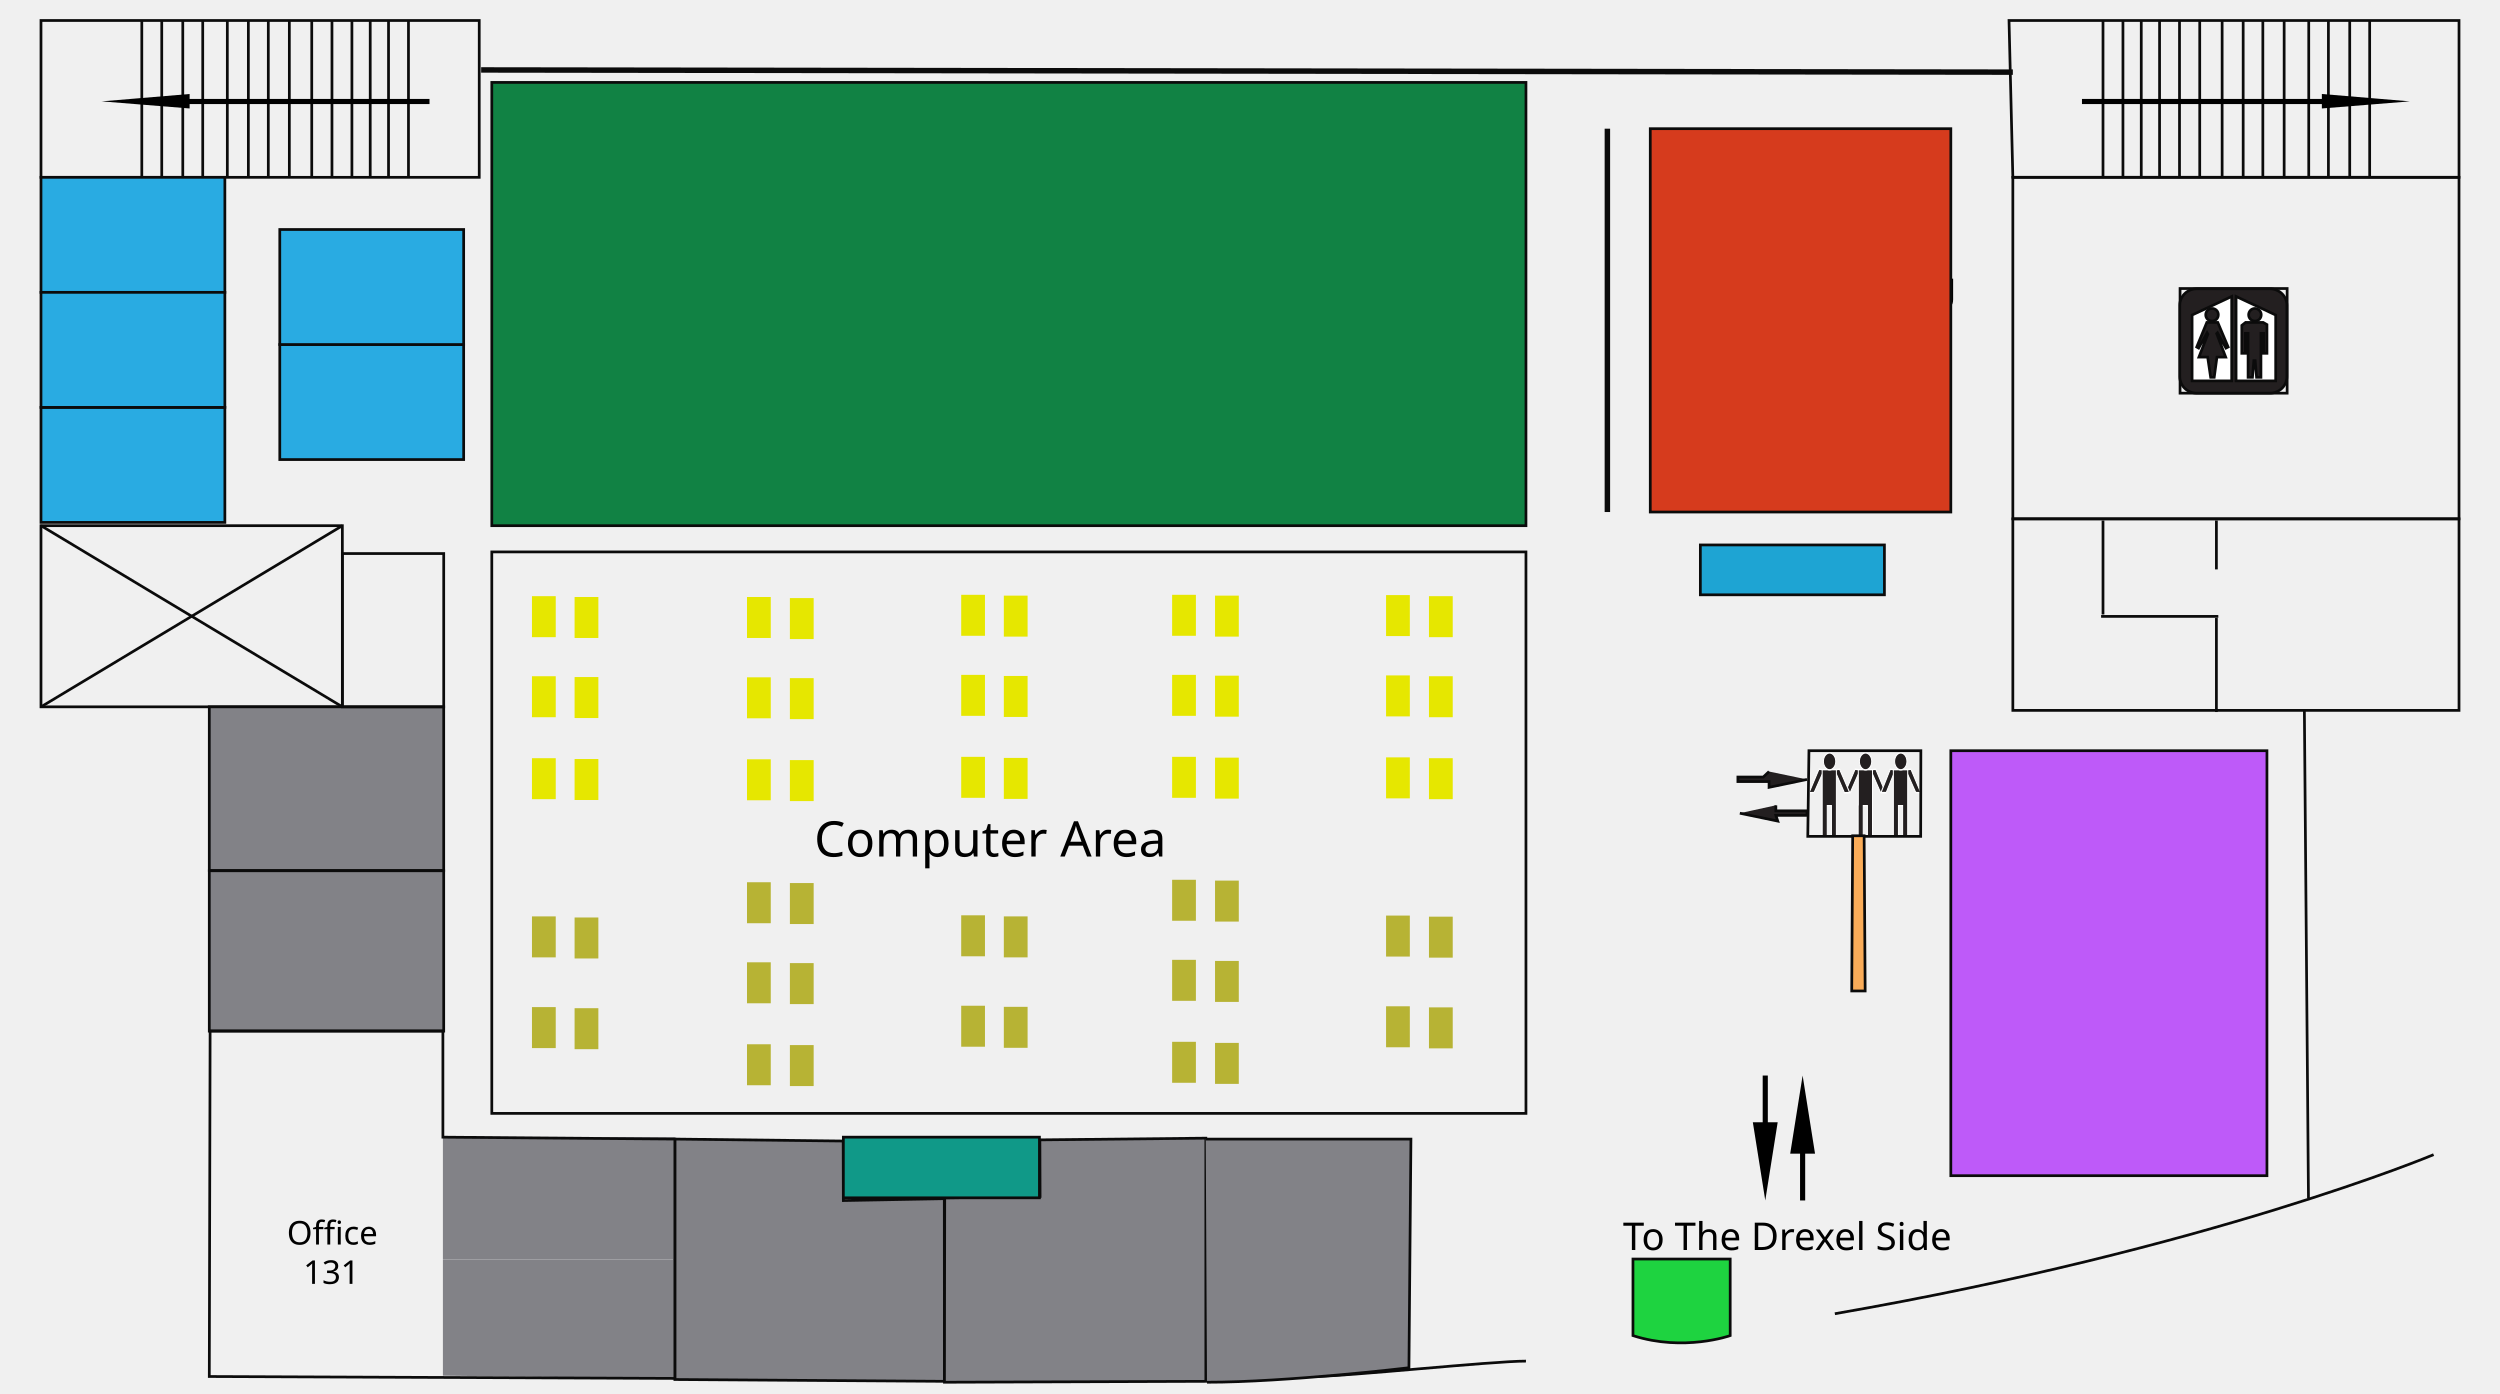
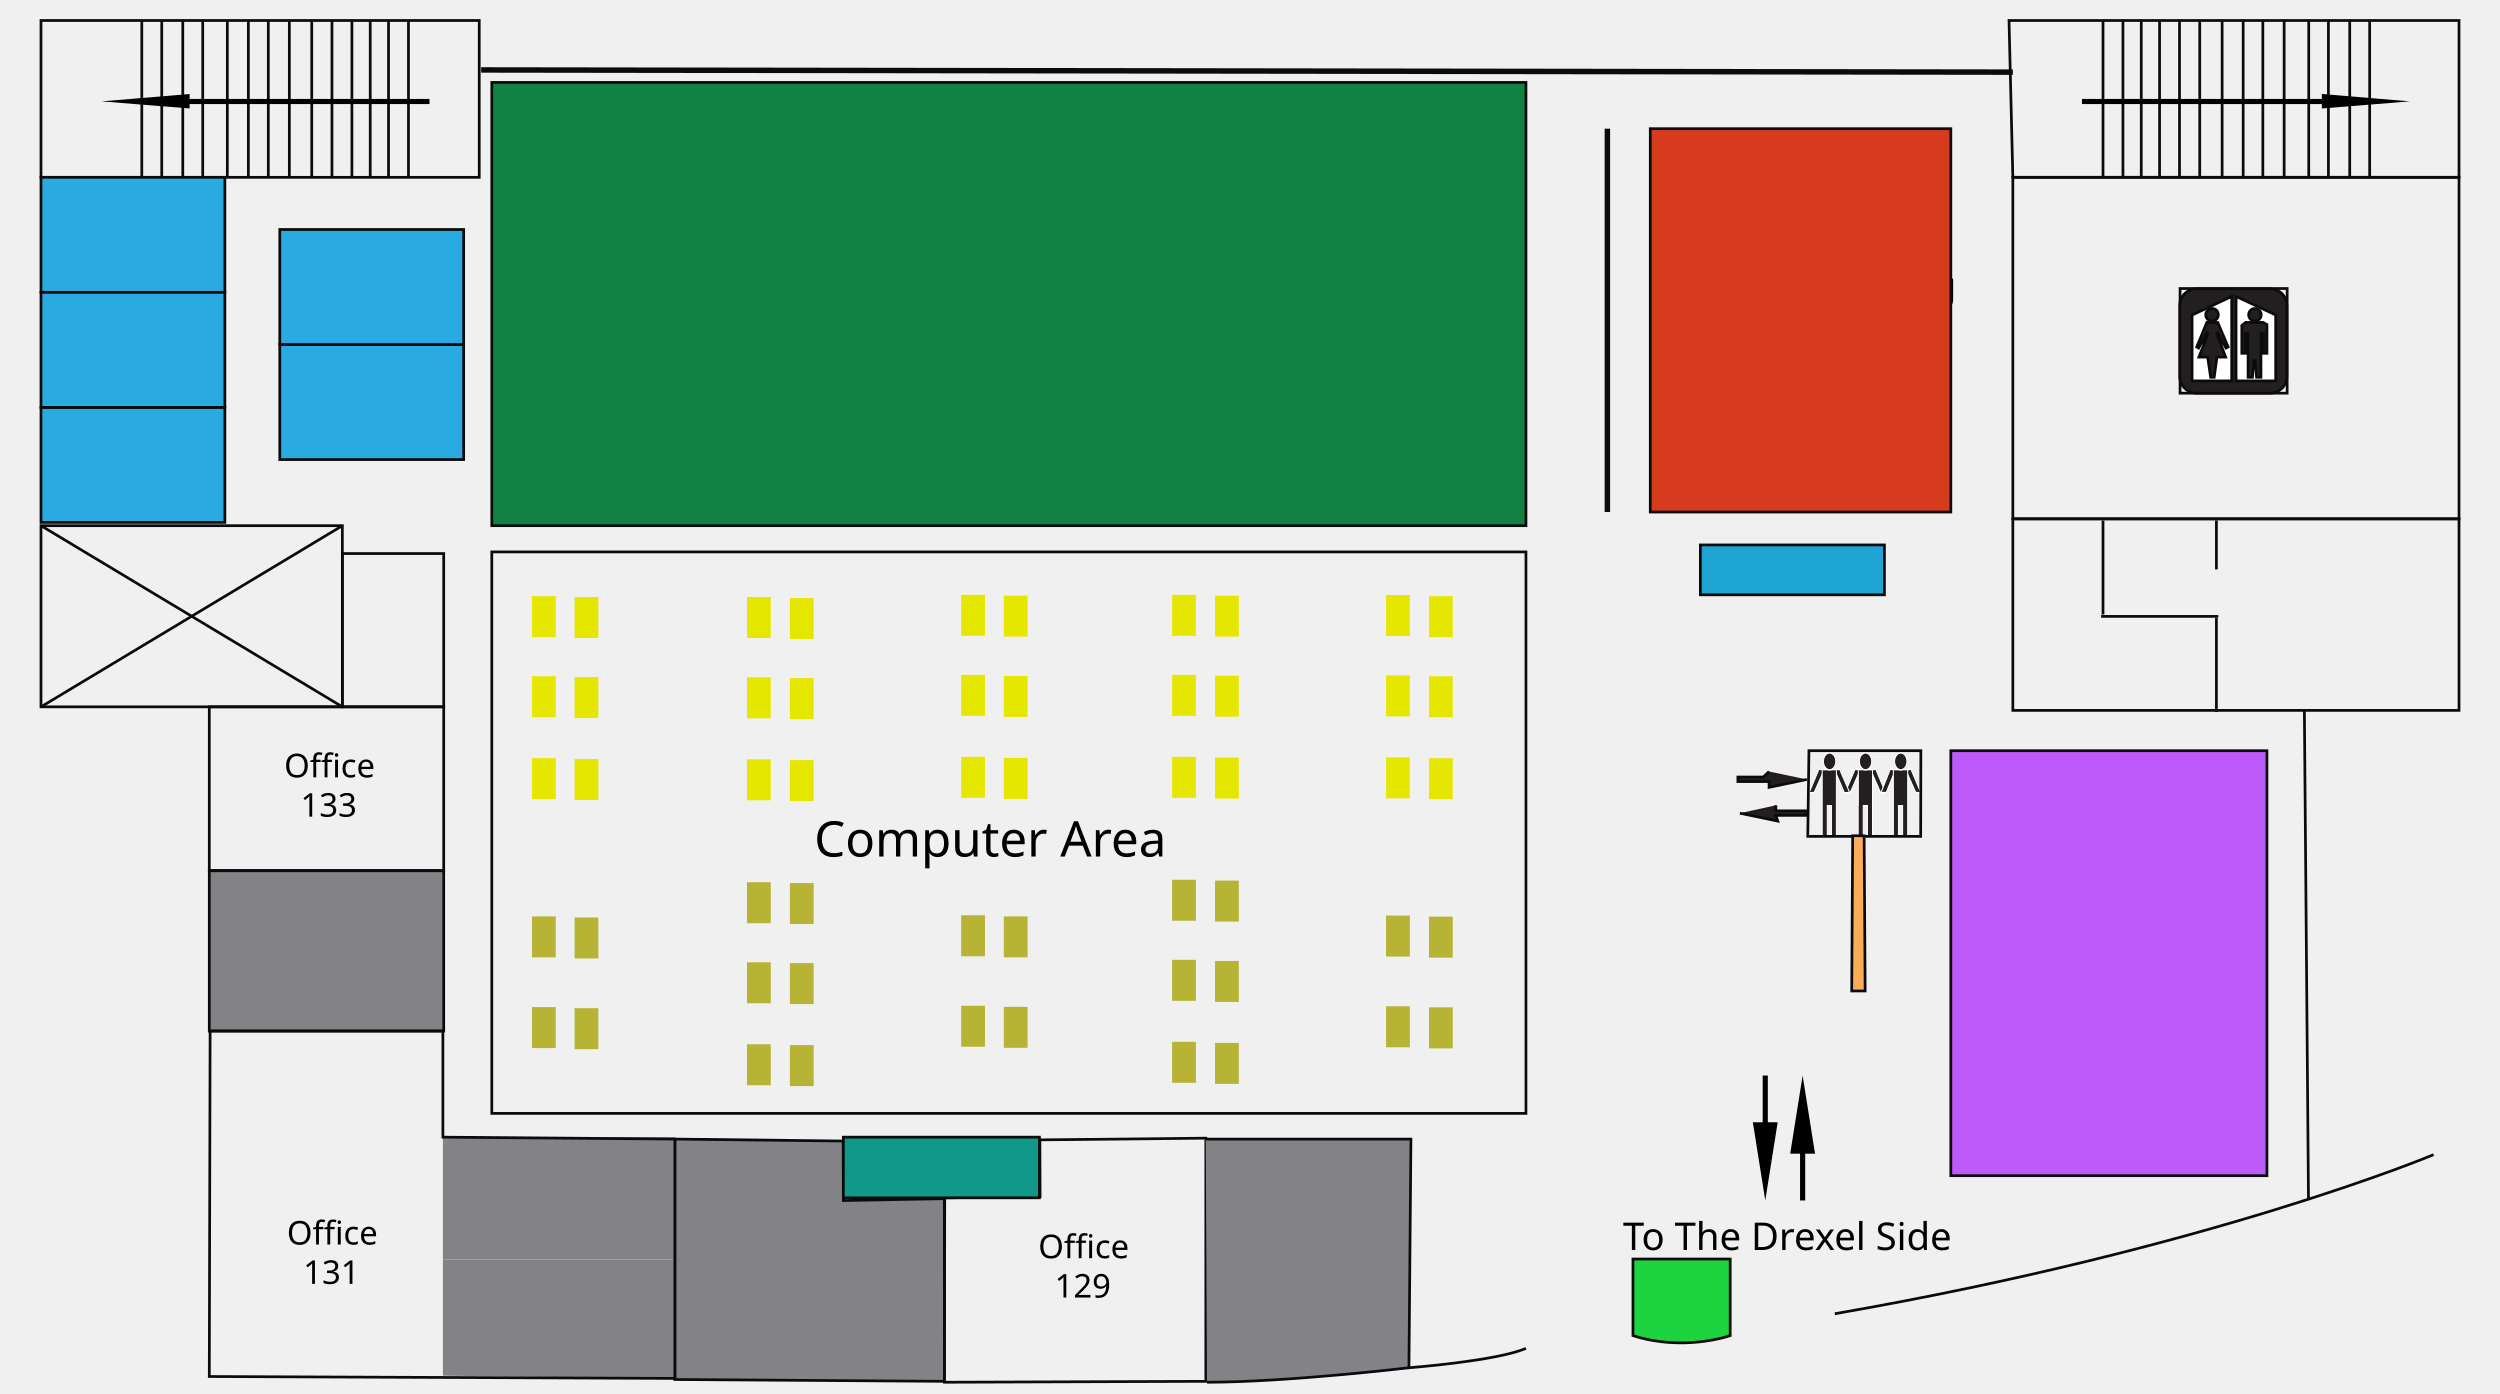
<svg xmlns="http://www.w3.org/2000/svg" xmlns:xlink="http://www.w3.org/1999/xlink" version="1.1" id="PostFloor1" x="0px" y="0px" width="915px" height="510px" viewBox="0 0 915 510" enable-background="new 0 0 915 510" xml:space="preserve">
  <symbol id="Children" viewBox="-36.773 -20.025 73.546 40.05">
    <g>
      <polygon fill="#231F20" stroke="#FFFFFF" stroke-width="0.65" points="-6.4,12 -12.9,0.9 -9.5,1 -3.1,11.7   " />
      <polygon fill="#231F20" stroke="#FFFFFF" stroke-width="0.65" points="7,12 13.4,0.9 10.1,1 3.7,11.7   " />
      <polygon fill="#231F20" stroke="#FFFFFF" stroke-width="0.65" points="-4.3,-4.8 -4.3,11.8 4.9,11.8 4.9,-5.3 4.9,-5.3 4.9,-19.7     1.6,-19.7 1.6,-5.2 -1.1,-5.2 -1.1,-19.7 -4.4,-19.7 -4.4,-4.8   " />
      <path fill="#231F20" stroke="#FFFFFF" stroke-width="0.65" d="M-3.6,15.7c0-2.2,1.8-4,4-4c2.2,0,4,1.8,4,4s-1.8,4-4,4    C-1.8,19.7-3.6,17.9-3.6,15.7z" />
      <polygon fill="#231F20" stroke="#FFFFFF" stroke-width="0.65" points="-29.8,12 -36.2,0.9 -32.9,1 -26.4,11.7   " />
      <polygon fill="#231F20" stroke="#FFFFFF" stroke-width="0.65" points="-16.4,12 -9.9,1 -13.3,0.9 -19.7,11.7   " />
      <polygon fill="#231F20" stroke="#FFFFFF" stroke-width="0.65" points="-27.7,-4.8 -27.7,11.8 -18.5,11.8 -18.5,-5.3 -18.5,-5.3     -18.5,-19.7 -21.7,-19.7 -21.7,-5.2 -24.4,-5.2 -24.4,-19.7 -27.7,-19.7   " />
      <path fill="#231F20" stroke="#FFFFFF" stroke-width="0.65" d="M-26.9,15.7c0-2.2,1.8-4,4-4c2.2,0,4,1.8,4,4s-1.8,4-4,4    C-25.1,19.7-26.9,17.9-26.9,15.7z" />
      <polygon fill="#231F20" stroke="#FFFFFF" stroke-width="0.65" points="16.4,12 10.4,1 13.8,1 19.7,11.7   " />
      <polygon fill="#231F20" stroke="#FFFFFF" stroke-width="0.65" points="29.8,12 36.2,0.9 32.9,1 26.4,11.7   " />
      <polygon fill="#231F20" stroke="#FFFFFF" stroke-width="0.65" points="18.4,-4.8 18.4,11.8 27.7,11.8 27.7,-5.3 27.7,-5.3     27.7,-19.7 24.4,-19.7 24.4,-5.2 21.7,-5.2 21.7,-19.7 18.4,-19.7   " />
      <path fill="#231F20" stroke="#FFFFFF" stroke-width="0.65" d="M19.2,15.7c0-2.2,1.8-4,4-4c2.2,0,4,1.8,4,4s-1.8,4-4,4    C21,19.7,19.2,17.9,19.2,15.7z" />
    </g>
  </symbol>
  <g id="outline">
    <rect x="15" y="7.5" fill="none" stroke="#0B0B0B" stroke-miterlimit="10" width="160.4" height="57.4" />
    <rect x="15" y="192.4" fill="none" stroke="#0B0B0B" stroke-miterlimit="10" width="110.3" height="66.3" />
    <line fill="none" stroke="#0B0B0B" stroke-miterlimit="10" x1="15" y1="192.4" x2="125.3" y2="258.7" />
    <line fill="none" stroke="#0B0B0B" stroke-miterlimit="10" x1="15" y1="258.7" x2="125.3" y2="192.4" />
    <polygon id="stair" fill="none" stroke="#0B0B0B" stroke-miterlimit="10" points="900,64.9 736.7,64.9 735.3,7.5 900,7.5  " />
    <rect id="toilet" x="736.7" y="64.9" fill="none" stroke="#0B0B0B" stroke-miterlimit="10" width="163.3" height="125" />
    <rect x="736.7" y="189.9" fill="none" stroke="#0B0B0B" stroke-miterlimit="10" width="163.3" height="70.1" />
    <line fill="none" stroke="#0B0B0B" stroke-miterlimit="10" x1="769.7" y1="190.5" x2="769.7" y2="224.9" />
    <line fill="none" stroke="#0B0B0B" stroke-miterlimit="10" x1="769" y1="225.6" x2="811.9" y2="225.6" />
    <line fill="none" stroke="#0B0B0B" stroke-miterlimit="10" x1="811.2" y1="226.2" x2="811.2" y2="260.6" />
    <line fill="none" stroke="#0B0B0B" stroke-miterlimit="10" x1="811.2" y1="208.4" x2="811.2" y2="190.5" />
    <line fill="none" stroke="#0B0B0B" stroke-miterlimit="10" x1="843.4" y1="260" x2="844.9" y2="438.5" />
-     <path fill="none" stroke="#0B0B0B" stroke-miterlimit="10" d="M558.5,498.166c-12.6,0-65.5,5.634-78,5.634" />
    <path fill="none" stroke="#0B0B0B" stroke-width="2" stroke-miterlimit="10" d="M518.3,500.6" />
-     <path fill="none" stroke="#0B0B0B" stroke-miterlimit="10" d="M890.7,422.6c0,0-81.648,34.318-219.148,58.225" />
+     <path fill="none" stroke="#0B0B0B" stroke-miterlimit="10" d="M890.7,422.6c0,0-81.648,34.318-219.148,58.226" />
    <line fill="none" stroke="#0B0B0B" stroke-width="2" stroke-miterlimit="10" x1="176.1" y1="25.6" x2="736.7" y2="26.4" />
    <line fill="none" stroke="#0B0B0B" stroke-width="2" stroke-miterlimit="10" x1="588.3" y1="47.1" x2="588.3" y2="187.4" />
    <use xlink:href="#Children" width="73.546" height="40.05" x="-36.773" y="-20.025" transform="matrix(0.5651 0 0 -0.7754 682.5703 290.8408)" overflow="visible" />
    <polygon fill="none" stroke="#0B0B0B" stroke-miterlimit="10" points="662.074,274.76 703.032,274.76 702.967,306.1 661.646,306.1     " />
-     <polyline fill="#231F20" stroke="#0B0B0B" stroke-miterlimit="10" points="661.365,285.275 647.479,288.168 647.479,286.064     636.069,286.064 636.069,284.398 645.352,284.398 647.479,282.384    " />
-     <polyline fill="#231F20" stroke="#0B0B0B" stroke-miterlimit="10" points="649.957,294.74 649.957,296.757 661.365,296.757     661.365,298.421 649.957,298.421 650.666,300.523 636.778,297.633    " />
+     <polyline fill="#231F20" stroke="#0B0B0B" stroke-miterlimit="10" points="661.365,285.275 647.479,288.168 647.479,286.064    636.069,286.064 636.069,284.398 645.352,284.398 647.479,282.384  " />
+     <polyline fill="#231F20" stroke="#0B0B0B" stroke-miterlimit="10" points="649.957,294.74 649.957,296.757 661.365,296.757    661.365,298.421 649.957,298.421 650.666,300.523 636.778,297.633  " />
    <g id="Restrooms">
      <g>
-         <rect x="797.9" y="105.6" fill="none" stroke="#0B0B0B" width="39.193" height="38.3" />
+         <rect x="797.9" y="105.6" fill="none" stroke="#0B0B0B" width="39.192" height="38.3" />
        <g>
          <path fill="#231F20" stroke="#0B0B0B" d="M837,137.9c0,3.3-2.8,6-6.2,6H804c-3.4,0-6.2-2.7-6.2-6v-26.2c0-3.3,2.8-6,6.2-6h26.8      c3.4,0,6.2,2.7,6.2,6V137.9z" />
          <g>
            <polygon fill="#FFFFFF" stroke="#0B0B0B" points="816.8,108.5 816.8,139.4 802.3,139.4 802.3,115.3      " />
            <polygon fill="#FFFFFF" stroke="#0B0B0B" points="818.4,108.5 818.4,139.4 832.9,139.4 832.9,115.3      " />
            <g>
              <g>
                <polygon fill="#231F20" stroke="#0B0B0B" points="807.7,118 811.7,118 815.5,127 814.7,127.4 811.6,121.8 811.3,122.1          814.6,130.7 811.4,130.7 810.4,138.1 809.1,138.1 808,130.7 804.8,130.7 808.1,122.3 807.8,121.8 804.7,127.4 804,127                 " />
-                 <path fill="#231F20" stroke="#0B0B0B" d="M811.9,115.2c0,1.3-1,2.3-2.307,2.3c-1.3,0-2.3-1-2.3-2.3c0-1.2,1-2.3,2.3-2.3         C810.9,112.9,811.9,113.9,811.9,115.2z" />
+                 <path fill="#231F20" stroke="#0B0B0B" d="M811.9,115.2c0,1.3-1,2.3-2.308,2.3c-1.3,0-2.3-1-2.3-2.3c0-1.2,1-2.3,2.3-2.3         C810.9,112.9,811.9,113.9,811.9,115.2z" />
                <path fill="#231F20" stroke="#0B0B0B" d="M827.6,115.2c0,1.3-1,2.3-2.3,2.3s-2.3-1-2.3-2.3c0-1.2,1-2.3,2.3-2.3         C826.5,112.9,827.6,113.9,827.6,115.2z" />
              </g>
              <polygon fill="#231F20" stroke="#0B0B0B" points="821.9,118 828.3,118 829.7,118.8 829.7,129.3 828.5,129.3 828.5,122         827.5,122 827.5,138.1 825.9,138.1 825.4,132 824.9,132 824.4,138.1 822.8,138.1 822.8,122 821.8,122 821.8,129.3         820.5,129.3 820.5,119.1       " />
            </g>
          </g>
        </g>
      </g>
    </g>
    <line fill="none" stroke="#0B0B0B" stroke-miterlimit="10" x1="769.7" y1="7.5" x2="769.7" y2="64.9" />
    <line fill="none" stroke="#0B0B0B" stroke-miterlimit="10" x1="777" y1="7.5" x2="777" y2="64.9" />
    <line fill="none" stroke="#0B0B0B" stroke-miterlimit="10" x1="783.7" y1="7.5" x2="783.7" y2="64.9" />
    <line fill="none" stroke="#0B0B0B" stroke-miterlimit="10" x1="790.4" y1="7.5" x2="790.4" y2="64.9" />
    <line fill="none" stroke="#0B0B0B" stroke-miterlimit="10" x1="797.7" y1="7.5" x2="797.7" y2="64.9" />
    <line fill="none" stroke="#0B0B0B" stroke-miterlimit="10" x1="805.1" y1="7.5" x2="805.1" y2="64.9" />
    <line fill="none" stroke="#0B0B0B" stroke-miterlimit="10" x1="813.3" y1="7.5" x2="813.3" y2="64.9" />
    <line fill="none" stroke="#0B0B0B" stroke-miterlimit="10" x1="821" y1="7.5" x2="821" y2="64.9" />
    <line fill="none" stroke="#0B0B0B" stroke-miterlimit="10" x1="828.2" y1="7.5" x2="828.2" y2="64.9" />
    <line fill="none" stroke="#0B0B0B" stroke-miterlimit="10" x1="836" y1="7.5" x2="836" y2="64.9" />
    <line fill="none" stroke="#0B0B0B" stroke-miterlimit="10" x1="845" y1="7.5" x2="845" y2="64.9" />
    <line fill="none" stroke="#0B0B0B" stroke-miterlimit="10" x1="852.2" y1="7.5" x2="852.2" y2="64.9" />
    <line fill="none" stroke="#0B0B0B" stroke-miterlimit="10" x1="860" y1="7.5" x2="860" y2="64.9" />
    <line fill="none" stroke="#0B0B0B" stroke-miterlimit="10" x1="867.3" y1="7.5" x2="867.3" y2="64.9" />
    <path fill="none" stroke="#0B0B0B" stroke-miterlimit="10" d="M411.7,25.6" />
    <path fill="none" stroke="#0B0B0B" stroke-miterlimit="10" d="M419,25.6" />
    <path fill="none" stroke="#0B0B0B" stroke-miterlimit="10" d="M425.7,25.6" />
    <path fill="none" stroke="#0B0B0B" stroke-miterlimit="10" d="M432.4,25.6" />
    <path fill="none" stroke="#0B0B0B" stroke-miterlimit="10" d="M439.7,25.6" />
    <path fill="none" stroke="#0B0B0B" stroke-miterlimit="10" d="M447.1,25.6" />
    <path fill="none" stroke="#0B0B0B" stroke-miterlimit="10" d="M455.3,25.6" />
    <path fill="none" stroke="#0B0B0B" stroke-miterlimit="10" d="M463,25.6" />
    <path fill="none" stroke="#0B0B0B" stroke-miterlimit="10" d="M470.2,25.6" />
    <path fill="none" stroke="#0B0B0B" stroke-miterlimit="10" d="M478,25.6" />
    <path fill="none" stroke="#0B0B0B" stroke-miterlimit="10" d="M487,25.6" />
    <path fill="none" stroke="#0B0B0B" stroke-miterlimit="10" d="M494.2,25.6" />
    <path fill="none" stroke="#0B0B0B" stroke-miterlimit="10" d="M502,25.6" />
    <path fill="none" stroke="#0B0B0B" stroke-miterlimit="10" d="M509.3,25.6" />
    <line fill="none" stroke="#0B0B0B" stroke-miterlimit="10" x1="149.5" y1="7.5" x2="149.5" y2="64.9" />
    <line fill="none" stroke="#0B0B0B" stroke-miterlimit="10" x1="142.2" y1="7.5" x2="142.2" y2="64.9" />
    <line fill="none" stroke="#0B0B0B" stroke-miterlimit="10" x1="135.5" y1="7.5" x2="135.5" y2="64.9" />
    <line fill="none" stroke="#0B0B0B" stroke-miterlimit="10" x1="128.8" y1="7.5" x2="128.8" y2="64.9" />
    <line fill="none" stroke="#0B0B0B" stroke-miterlimit="10" x1="121.5" y1="7.5" x2="121.5" y2="64.9" />
    <line fill="none" stroke="#0B0B0B" stroke-miterlimit="10" x1="114.1" y1="7.5" x2="114.1" y2="64.9" />
    <line fill="none" stroke="#0B0B0B" stroke-miterlimit="10" x1="105.9" y1="7.5" x2="105.9" y2="64.9" />
    <line fill="none" stroke="#0B0B0B" stroke-miterlimit="10" x1="98.2" y1="7.5" x2="98.2" y2="64.9" />
    <line fill="none" stroke="#0B0B0B" stroke-miterlimit="10" x1="90.9" y1="7.5" x2="90.9" y2="64.9" />
    <line fill="none" stroke="#0B0B0B" stroke-miterlimit="10" x1="83.2" y1="7.5" x2="83.2" y2="64.9" />
    <line fill="none" stroke="#0B0B0B" stroke-miterlimit="10" x1="74.2" y1="7.5" x2="74.2" y2="64.9" />
    <line fill="none" stroke="#0B0B0B" stroke-miterlimit="10" x1="66.9" y1="7.5" x2="66.9" y2="64.9" />
    <line fill="none" stroke="#0B0B0B" stroke-miterlimit="10" x1="59.2" y1="7.5" x2="59.2" y2="64.9" />
    <line fill="none" stroke="#0B0B0B" stroke-miterlimit="10" x1="51.9" y1="7.5" x2="51.9" y2="64.9" />
    <g>
      <polygon points="849.8,34.4 882,37.1 849.8,39.7 849.8,38.1 762,38.1 762,36.2 849.8,36.2   " />
      <polygon points="69.4,34.4 37.2,37.1 69.4,39.7 69.4,38.1 157.2,38.1 157.2,36.2 69.4,36.2   " />
    </g>
    <polygon points="660.697,422.243 664.302,422.243 659.761,393.64 655.213,422.243 658.817,422.243 658.818,439.36 660.698,439.36     " />
    <polygon points="647.024,410.757 650.629,410.757 646.09,439.36 641.54,410.757 645.145,410.757 645.145,393.64 647.023,393.64     " />
-     <text transform="matrix(1 0 0 1 594 457.5)" font-family="'Avenir-Medium'" font-size="14">To The Drexel Side</text>
+     <path fill="none" stroke="#0B0B0B" stroke-miterlimit="10" d="M515.671,500.593c0,0,31.996-2.428,42.829-7.094" />
  </g>
  <g id="active">
    <text transform="matrix(1 0 0 1 126 110.5)" font-family="'Avenir-Medium'" font-size="12">144</text>
    <text transform="matrix(1 0 0 1 127 150.5)" font-family="'Avenir-Medium'" font-size="12">140</text>
    <text transform="matrix(1 0 0 1 39 174.5)" font-family="'Avenir-Medium'" font-size="12">141</text>
    <text transform="matrix(1 0 0 1 39 133.5)" font-family="'Avenir-Medium'" font-size="12">142</text>
    <text transform="matrix(1 0 0 1 38 91.5)" font-family="'Avenir-Medium'" font-size="12">143</text>
    <text transform="matrix(1 0 0 1 298 313.5)" font-family="'Avenir-Medium'" font-size="18">Computer Area</text>
    <text transform="matrix(1 0 0 1 301 114.5)" font-family="'Avenir-Medium'" font-size="18">Open study Area</text>
    <text transform="matrix(1 0 0 1 752 360.5)" font-family="'Avenir-Medium'" font-size="18">Café</text>
    <text transform="matrix(1 0 0 1 282 460.5)" font-family="'Avenir-Medium'" font-size="12">Office</text>
    <text transform="matrix(1 0 0 1 288 474.9004)" font-family="'Avenir-Medium'" font-size="12">130</text>
    <text transform="matrix(1 0 0 1 103 345.5)" font-family="'Avenir-Medium'" font-size="12">Office</text>
    <text transform="matrix(1 0 0 1 109 359.9004)" font-family="'Avenir-Medium'" font-size="12">132</text>
    <text transform="matrix(1 0 0 1 104 284.5)" font-family="'Avenir-Medium'" font-size="12">Office</text>
    <text transform="matrix(1 0 0 1 110 298.9004)" font-family="'Avenir-Medium'" font-size="12">133</text>
    <text transform="matrix(1 0 0 1 380 460.5)" font-family="'Avenir-Medium'" font-size="12">Office</text>
    <text transform="matrix(1 0 0 1 386 474.9004)" font-family="'Avenir-Medium'" font-size="12">129</text>
    <text transform="matrix(1 0 0 1 105 455.5)" font-family="'Avenir-Medium'" font-size="12">Office</text>
    <text transform="matrix(1 0 0 1 111 469.9004)" font-family="'Avenir-Medium'" font-size="12">131</text>
    <text transform="matrix(1 0 0 1 458 459.5)" font-family="'Avenir-Medium'" font-size="12">Writing</text>
    <text transform="matrix(1 0 0 1 458 473.9004)" font-family="'Avenir-Medium'" font-size="12">Center</text>
    <text transform="matrix(1 0 0 1 607 109.5)" font-family="'Avenir-Medium'" font-size="14">Popular Reading</text>
+     <a xlink:href="DrexelFloor1.svg" xlink:title="Go to the Drexel side">
+       <text transform="matrix(1 0 0 1 594 457.5)" font-family="'Avenir-Medium'" font-size="14">To The Drexel Side</text>
+     </a>
    <rect id="room141" x="15" y="149.1" fill="#29ABE2" stroke="#0B0B0B" stroke-miterlimit="10" width="67.3" height="42.1" />
    <rect id="room140" x="102.4" y="126.1" fill="#29ABE2" stroke="#0B0B0B" stroke-miterlimit="10" width="67.3" height="42.1" />
    <rect id="room143" x="15" y="64.9" fill="#29ABE2" stroke="#0B0B0B" stroke-miterlimit="10" width="67.3" height="42.1" />
    <rect id="room142" x="15" y="107" fill="#29ABE2" stroke="#0B0B0B" stroke-miterlimit="10" width="67.3" height="42.1" />
    <rect id="room144" x="102.4" y="84" fill="#29ABE2" stroke="#0B0B0B" stroke-miterlimit="10" width="67.3" height="42.1" />
-     <rect id="room133" x="76.6" y="258.7" fill="#828287" stroke="#0B0B0B" stroke-miterlimit="10" width="85.8" height="59.896" />
+     <rect id="room133" x="76.6" y="258.7" fill="none" stroke="#0B0B0B" stroke-miterlimit="10" width="85.8" height="59.896" />
    <rect id="room132" x="76.6" y="318.7" fill="#828287" stroke="#0B0B0B" stroke-miterlimit="10" width="85.8" height="58.7" />
-     <polygon id="room130" fill="#828287" stroke="#0B0B0B" stroke-miterlimit="10" points="247,416.9 308.608,417.617 308.667,439.4   345.612,438.715 345.667,505.566 247,504.9  " />
-     <polygon id="room129" fill="#828287" stroke="#0B0B0B" stroke-miterlimit="10" points="380.667,437.9 380.594,417.189   441.335,416.566 441.335,505.566 345.667,505.9 345.768,438.423  " />
+     <polygon id="room130" fill="#828287" stroke="#0B0B0B" stroke-miterlimit="10" points="247,416.9 308.608,417.617 308.667,439.4    345.612,438.715 345.667,505.566 247,504.9  " />
+     <polygon id="room129" fill="none" stroke="#0B0B0B" stroke-miterlimit="10" points="380.667,437.9 380.594,417.189    441.335,416.566 441.335,505.566 345.667,505.9 345.768,438.423  " />
    <rect id="room131a" x="162.1" y="416.2" fill="#828287" width="84.9" height="44.6" />
    <polygon id="room131b" fill="#828287" points="162.1,460.9 247,460.9 247,504.5 162.1,503.5  " />
-     <path id="room128" fill="#828287" stroke="#0B0B0B" stroke-miterlimit="10" d="M441.302,416.9H516.4l-0.729,83.693   c0,0-44.664,5.307-73.914,5.307" />
+     <path id="room128" fill="#828287" stroke="#0B0B0B" stroke-miterlimit="10" d="M441.302,416.9H516.4l-0.729,83.692   c0,0-44.664,5.308-73.914,5.308" />
    <rect id="computerArea" x="180" y="202" fill="none" stroke="#0B0B0B" stroke-miterlimit="10" width="378.5" height="205.5" />
    <g id="Win">
      <rect x="523" y="247.5" fill="#E6E700" width="8.7" height="15" />
      <rect x="523" y="277.5" fill="#E6E700" width="8.7" height="15" />
      <rect x="523" y="218.2" fill="#E6E700" width="8.7" height="15" />
      <rect x="507.3" y="247.2" fill="#E6E700" width="8.7" height="15" />
      <rect x="507.3" y="277.2" fill="#E6E700" width="8.7" height="15" />
      <rect x="507.3" y="217.8" fill="#E6E700" width="8.7" height="15" />
      <rect x="444.7" y="247.3" fill="#E6E700" width="8.7" height="15" />
      <rect x="444.7" y="277.3" fill="#E6E700" width="8.7" height="15" />
      <rect x="444.7" y="218" fill="#E6E700" width="8.7" height="15" />
      <rect x="429" y="247" fill="#E6E700" width="8.7" height="15" />
      <rect x="429" y="277" fill="#E6E700" width="8.7" height="15" />
      <rect x="429" y="217.7" fill="#E6E700" width="8.7" height="15" />
      <rect x="367.4" y="247.4" fill="#E6E700" width="8.7" height="15" />
      <rect x="367.4" y="277.4" fill="#E6E700" width="8.7" height="15" />
      <rect x="367.4" y="218" fill="#E6E700" width="8.7" height="15" />
      <rect x="351.8" y="247" fill="#E6E700" width="8.7" height="15" />
      <rect x="351.8" y="277" fill="#E6E700" width="8.7" height="15" />
      <rect x="351.8" y="217.7" fill="#E6E700" width="8.7" height="15" />
      <rect x="210.3" y="247.8" fill="#E6E700" width="8.7" height="15" />
      <rect x="210.3" y="277.8" fill="#E6E700" width="8.7" height="15" />
      <rect x="210.3" y="218.5" fill="#E6E700" width="8.7" height="15" />
      <rect x="194.7" y="247.5" fill="#E6E700" width="8.7" height="15" />
      <rect x="194.7" y="277.5" fill="#E6E700" width="8.7" height="15" />
      <rect x="194.7" y="218.2" fill="#E6E700" width="8.7" height="15" />
      <rect x="289.1" y="248.2" fill="#E6E700" width="8.7" height="15" />
      <rect x="289.1" y="278.2" fill="#E6E700" width="8.7" height="15" />
      <rect x="289.1" y="218.9" fill="#E6E700" width="8.7" height="15" />
      <rect x="273.4" y="247.9" fill="#E6E700" width="8.7" height="15" />
      <rect x="273.4" y="277.9" fill="#E6E700" width="8.7" height="15" />
      <rect x="273.4" y="218.5" fill="#E6E700" width="8.7" height="15" />
    </g>
    <g id="Mac">
      <rect x="523" y="368.7" fill="#B7B334" width="8.7" height="15" />
      <rect x="523" y="335.5" fill="#B7B334" width="8.7" height="15" />
      <rect x="507.3" y="368.3" fill="#B7B334" width="8.7" height="15" />
      <rect x="507.3" y="335.1" fill="#B7B334" width="8.7" height="15" />
      <rect x="444.7" y="351.7" fill="#B7B334" width="8.7" height="15" />
      <rect x="444.7" y="381.7" fill="#B7B334" width="8.7" height="15" />
      <rect x="444.7" y="322.3" fill="#B7B334" width="8.7" height="15" />
      <rect x="429" y="351.3" fill="#B7B334" width="8.7" height="15" />
      <rect x="429" y="381.3" fill="#B7B334" width="8.7" height="15" />
      <rect x="429" y="322" fill="#B7B334" width="8.7" height="15" />
      <rect x="367.4" y="368.5" fill="#B7B334" width="8.7" height="15" />
      <rect x="367.4" y="335.4" fill="#B7B334" width="8.7" height="15" />
      <rect x="351.8" y="368.1" fill="#B7B334" width="8.7" height="15" />
      <rect x="351.8" y="335" fill="#B7B334" width="8.7" height="15" />
      <rect x="210.3" y="369" fill="#B7B334" width="8.7" height="15" />
      <rect x="210.3" y="335.8" fill="#B7B334" width="8.7" height="15" />
      <rect x="194.7" y="368.6" fill="#B7B334" width="8.7" height="15" />
      <rect x="194.7" y="335.4" fill="#B7B334" width="8.7" height="15" />
      <rect x="289.1" y="352.5" fill="#B7B334" width="8.7" height="15" />
      <rect x="289.1" y="382.5" fill="#B7B334" width="8.7" height="15" />
      <rect x="289.1" y="323.2" fill="#B7B334" width="8.7" height="15" />
      <rect x="273.4" y="352.2" fill="#B7B334" width="8.7" height="15" />
      <rect x="273.4" y="382.2" fill="#B7B334" width="8.7" height="15" />
      <rect x="273.4" y="322.9" fill="#B7B334" width="8.7" height="15" />
    </g>
    <rect x="125.3" y="202.6" fill="none" stroke="#0B0B0B" stroke-miterlimit="10" width="37.1" height="56.1" />
    <polygon fill="none" stroke="#0B0B0B" stroke-miterlimit="10" points="76.9,377.3 162.1,377.3 162.1,416.2 247,416.9 247,504.5    76.6,503.8  " />
    <polygon id="newAC" fill="#FAAC58" stroke="#0B0B0B" stroke-miterlimit="10" points="678.08,305.9 682.271,305.9 682.646,362.7    677.734,362.7  " />
    <rect id="PostPrinter" x="308.667" y="416.2" fill="#109988" stroke="#0B0B0B" stroke-miterlimit="10" width="71.765" height="22.2" />
    <rect id="cafe" x="714" y="274.76" fill="#BE5AF9" stroke="#0B0B0B" stroke-miterlimit="10" width="115.7" height="155.541" />
    <rect id="saintJohnsBible" x="622.332" y="199.45" fill="#1EA4D3" stroke="#0B0B0B" stroke-miterlimit="10" width="67.366" height="18.25" />
    <rect id="restArea" x="604" y="47.1" fill="#D63B1D" stroke="#0B0B0B" stroke-miterlimit="10" width="110" height="140.3" />
    <rect id="openStudyArea1" x="180" y="30.167" fill="#118244" stroke="#0B0B0B" stroke-miterlimit="10" width="378.5" height="162.233" />
    <path id="helpDesk" fill="#1ED340" stroke="#0B0B0B" stroke-miterlimit="10" d="M597.667,488.832V460.8h35.583v28.032   C633.25,488.832,616.334,494.832,597.667,488.832z" />
  </g>
</svg>
